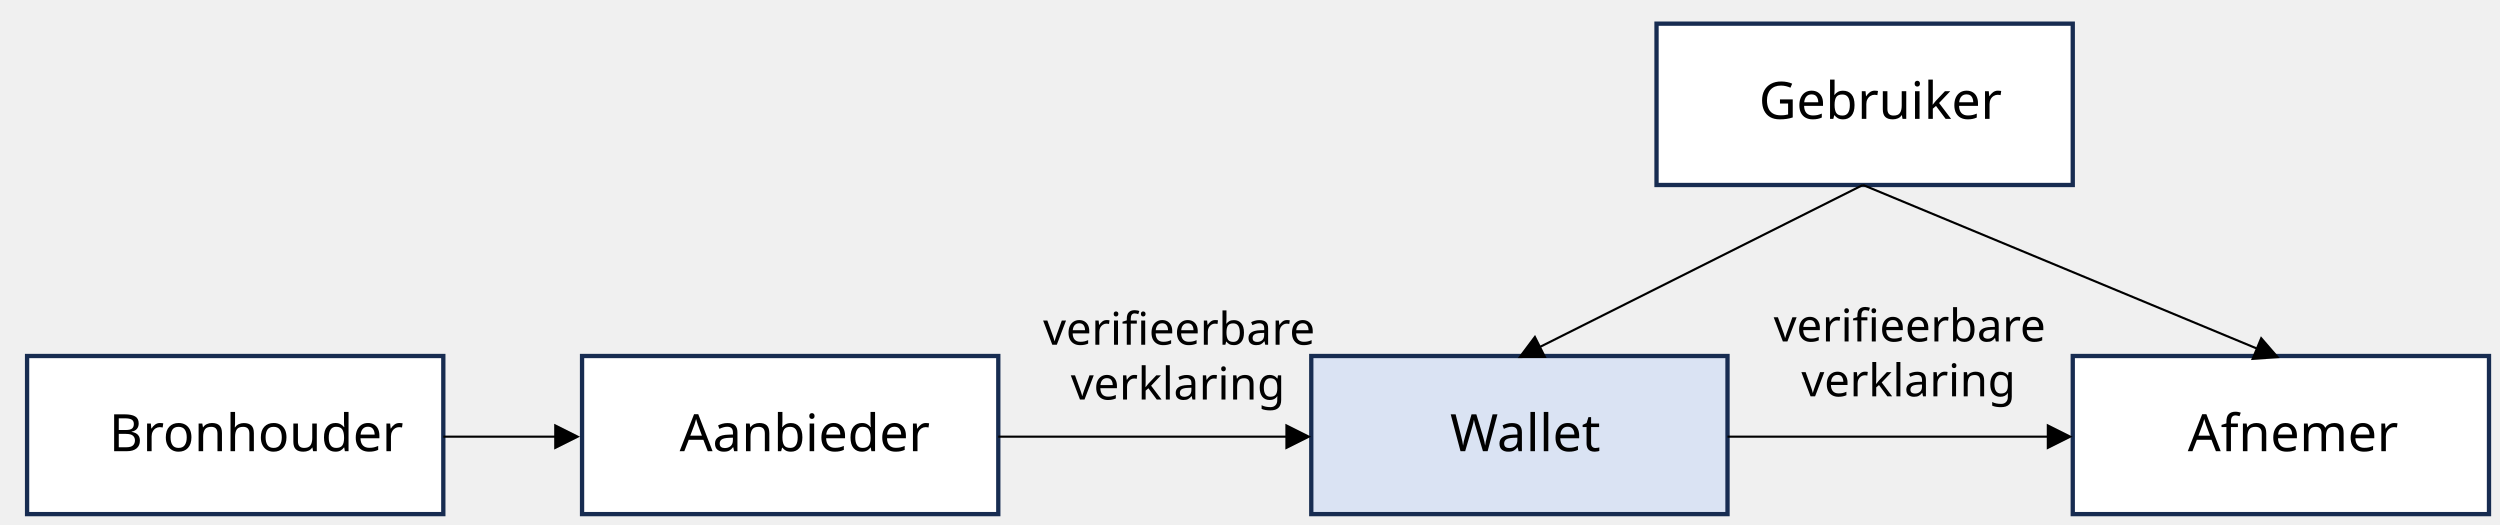
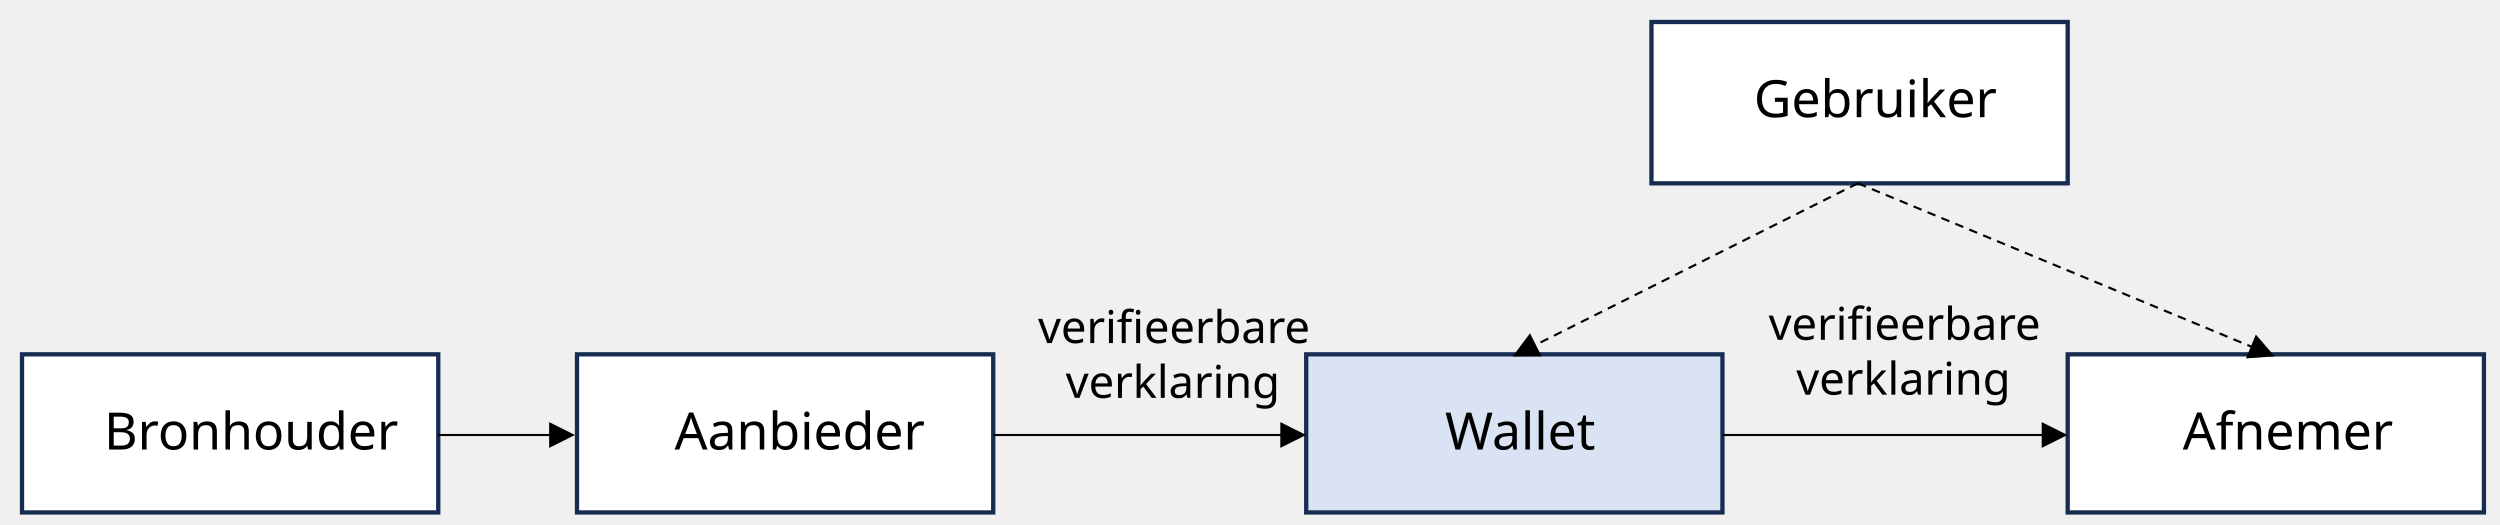
<svg xmlns="http://www.w3.org/2000/svg" width="205mm" height="43mm" viewBox="0 0 205 43" version="1.1" id="svg1">
  <defs id="defs1" />
  <g id="layer1">
-     <g transform="matrix(0.2645833,0,0,0.2645833,-78.87453,-86.82745)" id="g9">
+     <g transform="matrix(0.2645833,0,0,0.2645833,-79.28962,-86.96424)" id="g9">
      <rect x="306.5" y="438.5" width="129" height="49" stroke="#172c51" stroke-width="1.333" stroke-miterlimit="8" fill="#ffffff" id="rect1" />
      <text font-family="Calibri, Calibri_MSFontService, sans-serif" font-weight="400" font-size="16px" transform="translate(331.935,468)" id="text1">Bronhouder</text>
      <rect x="478.5" y="438.5" width="129" height="49" stroke="#172c51" stroke-width="1.333" stroke-miterlimit="8" fill="#ffffff" id="rect2" />
      <text font-family="Calibri, Calibri_MSFontService, sans-serif" font-weight="400" font-size="16px" transform="translate(508.746,468)" id="text2">Aanbieder</text>
      <rect x="704.5" y="438.5" width="129" height="49" stroke="#172c51" stroke-width="1.333" stroke-miterlimit="8" fill="#dae3f3" id="rect3" />
      <text font-family="Calibri, Calibri_MSFontService, sans-serif" font-weight="400" font-size="16px" transform="translate(747.531,468)" id="text3">Wallet</text>
      <path d="m 435.5,463.167 h 35.699 v 0.666 H 435.5 Z m 34.366,-3.667 8,4 -8,4 z" id="path3" />
      <path d="m 607.5,463.167 h 90.305 v 0.667 L 607.5,463.833 Z m 88.972,-3.667 8,4 -8,4 z" id="path4" />
      <rect x="940.5" y="438.5" width="129" height="49" stroke="#172c51" stroke-width="1.333" stroke-miterlimit="8" fill="#ffffff" id="rect4" />
      <text font-family="Calibri, Calibri_MSFontService, sans-serif" font-weight="400" font-size="16px" transform="translate(976.148,468)" id="text4">Afnemer</text>
      <rect x="811.5" y="335.5" width="129" height="50" stroke="#172c51" stroke-width="1.333" stroke-miterlimit="8" fill="#ffffff" id="rect5" />
      <text font-family="Calibri, Calibri_MSFontService, sans-serif" font-weight="400" font-size="16px" transform="translate(843.246,365)" id="text5">Gebruiker</text>
      <path d="M 3.27229e-7,-0.333 100.279,-0.333 V 0.333 L -3.27229e-7,0.333 Z M 98.945,-4 106.945,1.04987e-4 98.945,4 Z" transform="matrix(1,0,0,-1,833.5,463.5)" id="path5" />
-       <path d="M 0.149,-0.298 101.135,50.344 100.837,50.94 -0.149,0.298 Z M 101.587,46.469 l 5.358,7.162 -8.944,-0.011 z" transform="matrix(-1,0,0,1,875.445,385.5)" id="path6" />
+       <path d="M 0.149,-0.298 2.533,0.897 2.234,1.493 -0.149,0.298 Z M 4.321,1.794 6.705,2.989 6.406,3.585 4.022,2.39 Z M 8.492,3.886 10.876,5.081 10.577,5.677 8.194,4.482 Z M 12.664,5.978 15.048,7.173 14.749,7.769 12.365,6.574 Z M 16.835,8.07 19.219,9.265 18.92,9.861 16.537,8.666 Z m 4.172,2.092 2.384,1.195 -0.299,0.596 -2.384,-1.195 z m 4.171,2.092 2.384,1.195 -0.299,0.596 -2.384,-1.195 z m 4.171,2.092 2.384,1.195 -0.299,0.596 -2.384,-1.195 z m 4.172,2.092 2.384,1.195 -0.299,0.596 -2.384,-1.195 z m 4.171,2.092 2.384,1.195 -0.299,0.596 -2.384,-1.195 z m 4.171,2.092 2.384,1.195 -0.299,0.596 -2.384,-1.195 z m 4.172,2.092 2.384,1.195 -0.299,0.596 -2.384,-1.195 z m 4.171,2.092 2.384,1.195 -0.299,0.596 -2.384,-1.195 z m 4.171,2.092 2.384,1.195 -0.299,0.596 -2.384,-1.195 z m 4.172,2.092 2.384,1.195 -0.299,0.596 -2.384,-1.195 z m 4.171,2.092 2.384,1.195 -0.299,0.596 -2.384,-1.195 z m 4.171,2.092 2.384,1.195 -0.299,0.596 -2.384,-1.195 z m 4.172,2.092 2.384,1.195 -0.299,0.596 -2.384,-1.195 z m 4.171,2.092 2.384,1.195 -0.299,0.596 -2.384,-1.195 z m 4.171,2.092 2.384,1.195 -0.299,0.596 -2.384,-1.195 z m 4.171,2.092 2.384,1.195 -0.299,0.596 -2.384,-1.195 z m 4.172,2.092 2.384,1.195 -0.299,0.596 -2.384,-1.195 z m 4.171,2.092 2.384,1.195 -0.299,0.596 -2.384,-1.195 z m 4.171,2.092 2.384,1.195 -0.299,0.596 -2.384,-1.195 z m 4.171,2.092 0.869,0.436 -0.298,0.596 -0.87,-0.436 z m 1.321,-3.439 5.358,7.162 -8.944,-0.011 z" transform="matrix(-1,0,0,1,875.445,385.5)" id="path6" />
      <text font-family="Calibri, Calibri_MSFontService, sans-serif" font-weight="400" font-size="14px" transform="translate(621.389,435)" id="text6">verifieerbare</text>
      <text font-family="Calibri, Calibri_MSFontService, sans-serif" font-weight="400" font-size="14px" transform="translate(629.969,452)" id="text7">verklaring</text>
      <text font-family="Calibri, Calibri_MSFontService, sans-serif" font-weight="400" font-size="14px" transform="translate(847.814,434)" id="text8">verifieerbare</text>
      <text font-family="Calibri, Calibri_MSFontService, sans-serif" font-weight="400" font-size="14px" transform="translate(856.394,451)" id="text9">verklaring</text>
-       <path d="m 875.628,385.192 123.002,51.074 -0.256,0.616 -123.002,-51.074 z m 123.177,47.176 5.855,6.762 -8.923,0.627 z" id="path9" />
+       <path d="m 875.628,385.192 2.463,1.023 -0.256,0.616 -2.463,-1.023 z m 4.31,1.79 2.463,1.022 -0.256,0.616 -2.463,-1.022 z m 4.31,1.789 2.462,1.023 -0.255,0.616 -2.463,-1.023 z m 4.31,1.79 2.462,1.023 -0.255,0.615 -2.463,-1.022 z m 4.309,1.79 2.463,1.022 -0.255,0.616 -2.463,-1.023 z m 4.31,1.789 2.463,1.023 -0.255,0.615 -2.463,-1.022 z m 4.31,1.79 2.463,1.022 -0.256,0.616 -2.462,-1.023 z m 4.31,1.789 2.463,1.023 -0.256,0.616 -2.462,-1.023 z m 4.31,1.79 2.463,1.022 -0.256,0.616 -2.463,-1.022 z m 4.31,1.789 2.463,1.023 -0.256,0.616 -2.463,-1.023 z m 4.31,1.79 2.463,1.023 -0.256,0.615 -2.463,-1.022 z m 4.31,1.79 2.463,1.022 -0.256,0.616 -2.463,-1.023 z m 4.31,1.789 2.462,1.023 -0.255,0.615 -2.463,-1.022 z m 4.309,1.79 2.463,1.022 -0.255,0.616 -2.463,-1.023 z m 4.31,1.789 2.463,1.023 -0.255,0.616 -2.463,-1.023 z m 4.31,1.79 2.463,1.023 -0.256,0.615 -2.462,-1.022 z m 4.31,1.79 2.463,1.022 -0.256,0.616 -2.462,-1.023 z m 4.31,1.789 2.463,1.023 -0.256,0.615 -2.463,-1.022 z m 4.31,1.79 2.463,1.022 -0.256,0.616 -2.463,-1.023 z m 4.31,1.789 2.463,1.023 -0.256,0.616 -2.463,-1.023 z m 4.31,1.79 2.463,1.022 -0.256,0.616 -2.463,-1.022 z m 4.31,1.789 2.462,1.023 -0.255,0.616 -2.463,-1.023 z m 4.31,1.79 2.462,1.023 -0.255,0.615 -2.463,-1.022 z m 4.309,1.79 2.463,1.022 -0.255,0.616 -2.463,-1.023 z m 4.31,1.789 2.463,1.023 -0.256,0.615 -2.462,-1.022 z m 4.31,1.79 2.463,1.022 -0.256,0.616 -2.462,-1.023 z m 4.31,1.789 2.463,1.023 -0.256,0.616 -2.462,-1.023 z m 4.31,1.79 2.463,1.022 -0.256,0.616 -2.463,-1.022 z m 4.31,1.789 2.325,0.966 -0.256,0.616 -2.325,-0.966 z m 2.5,-2.932 5.855,6.762 -8.923,0.627 z" id="path9" />
    </g>
  </g>
</svg>
